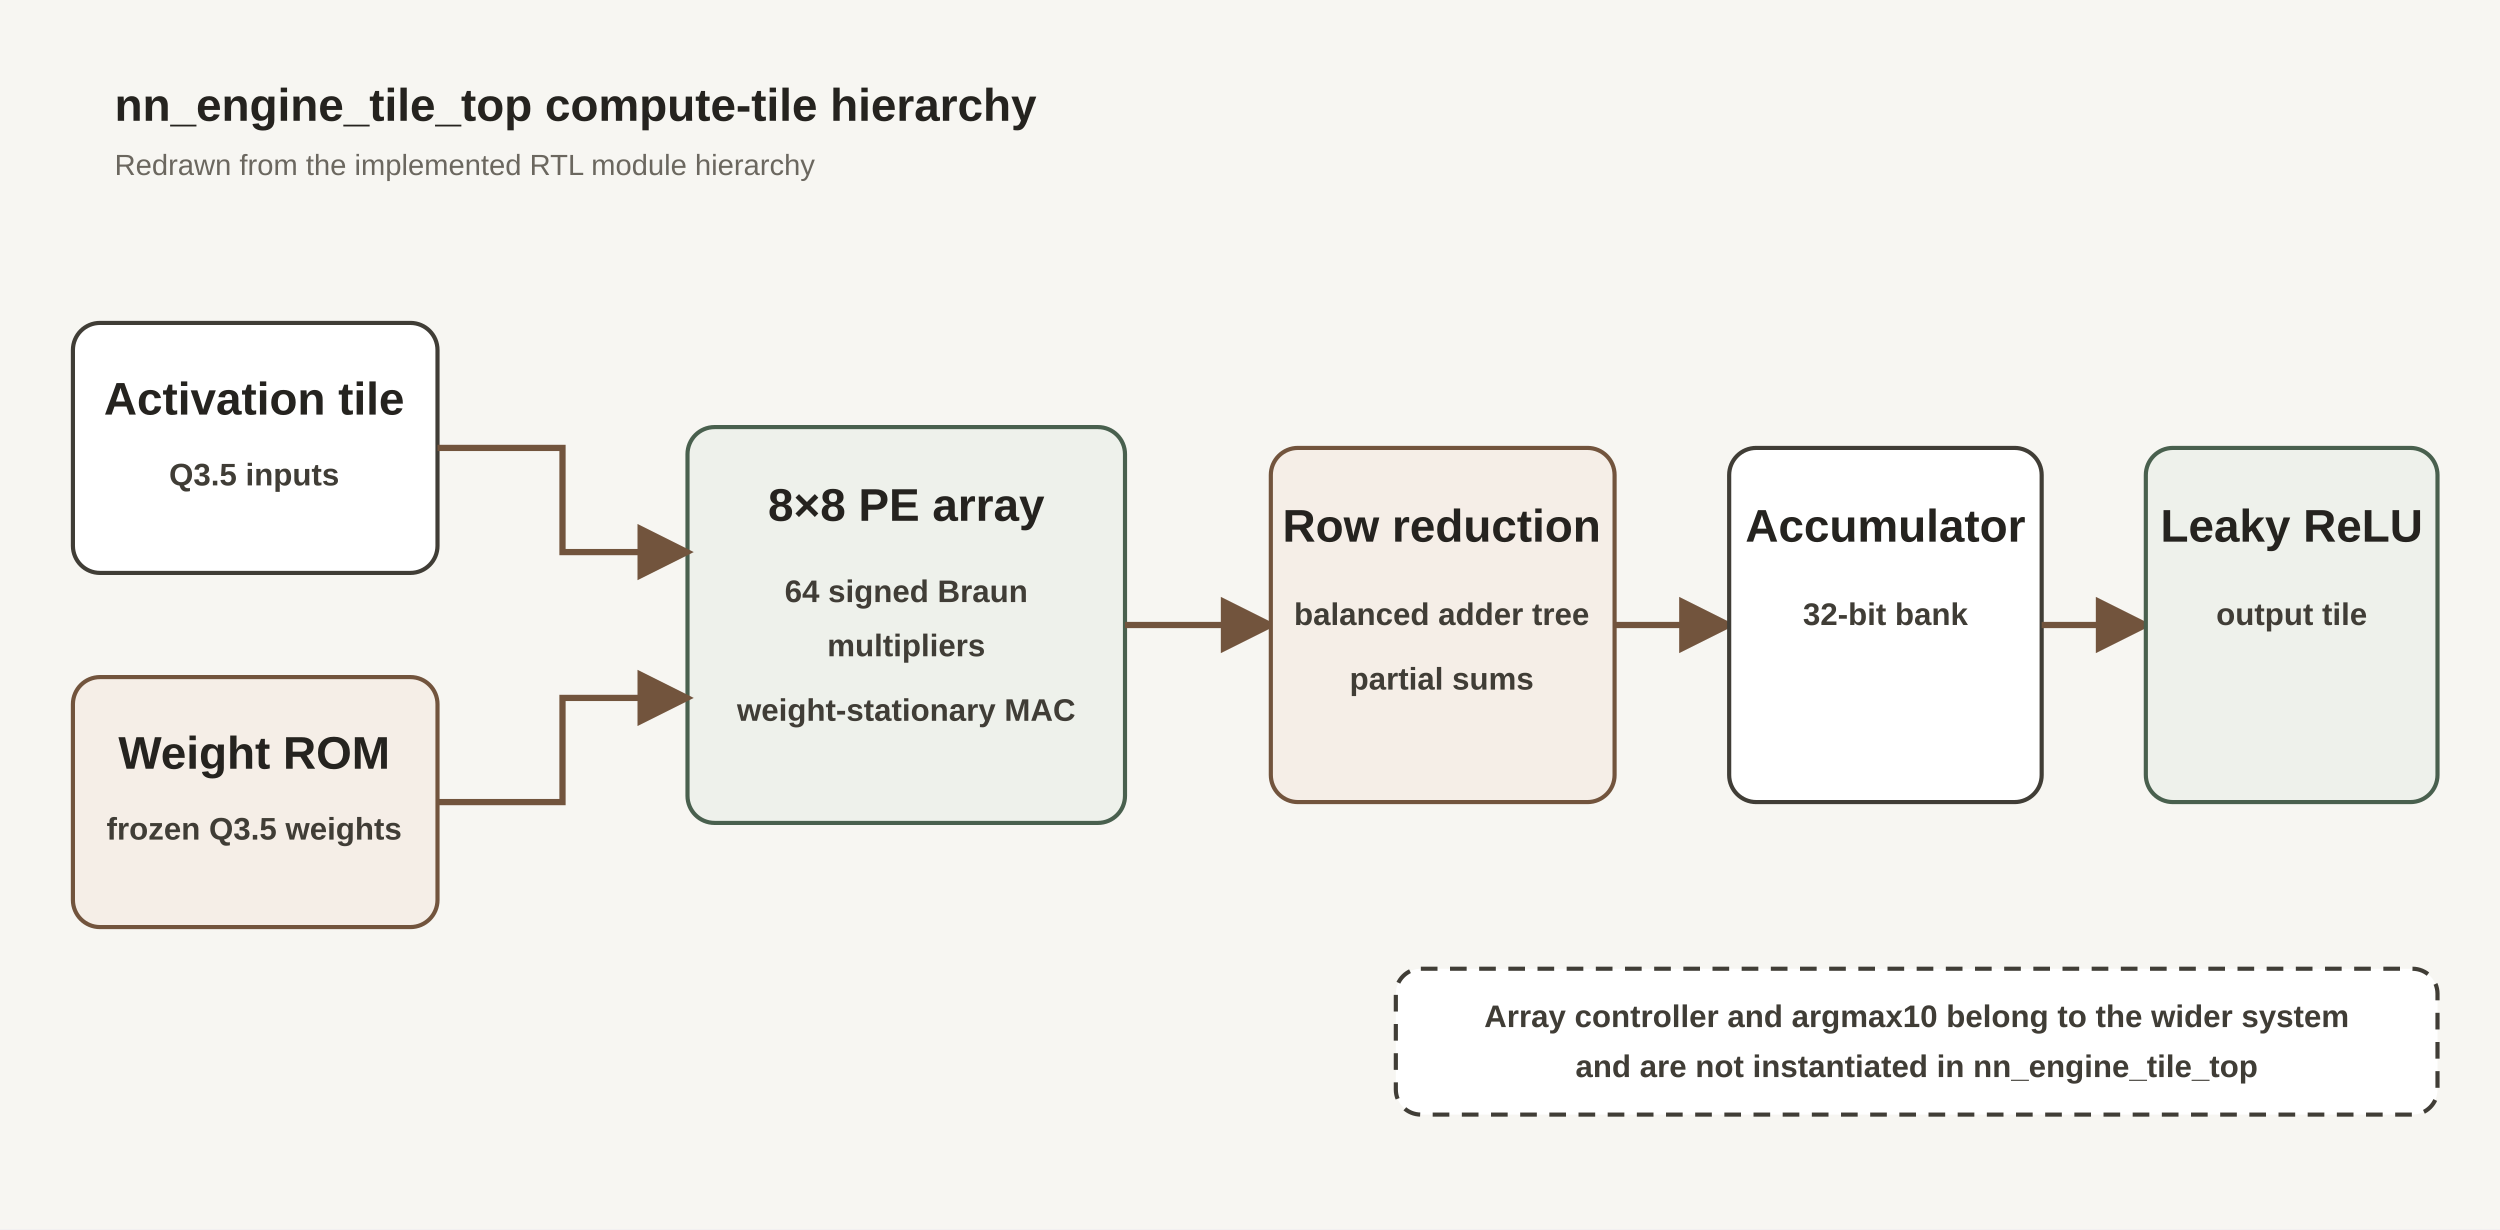
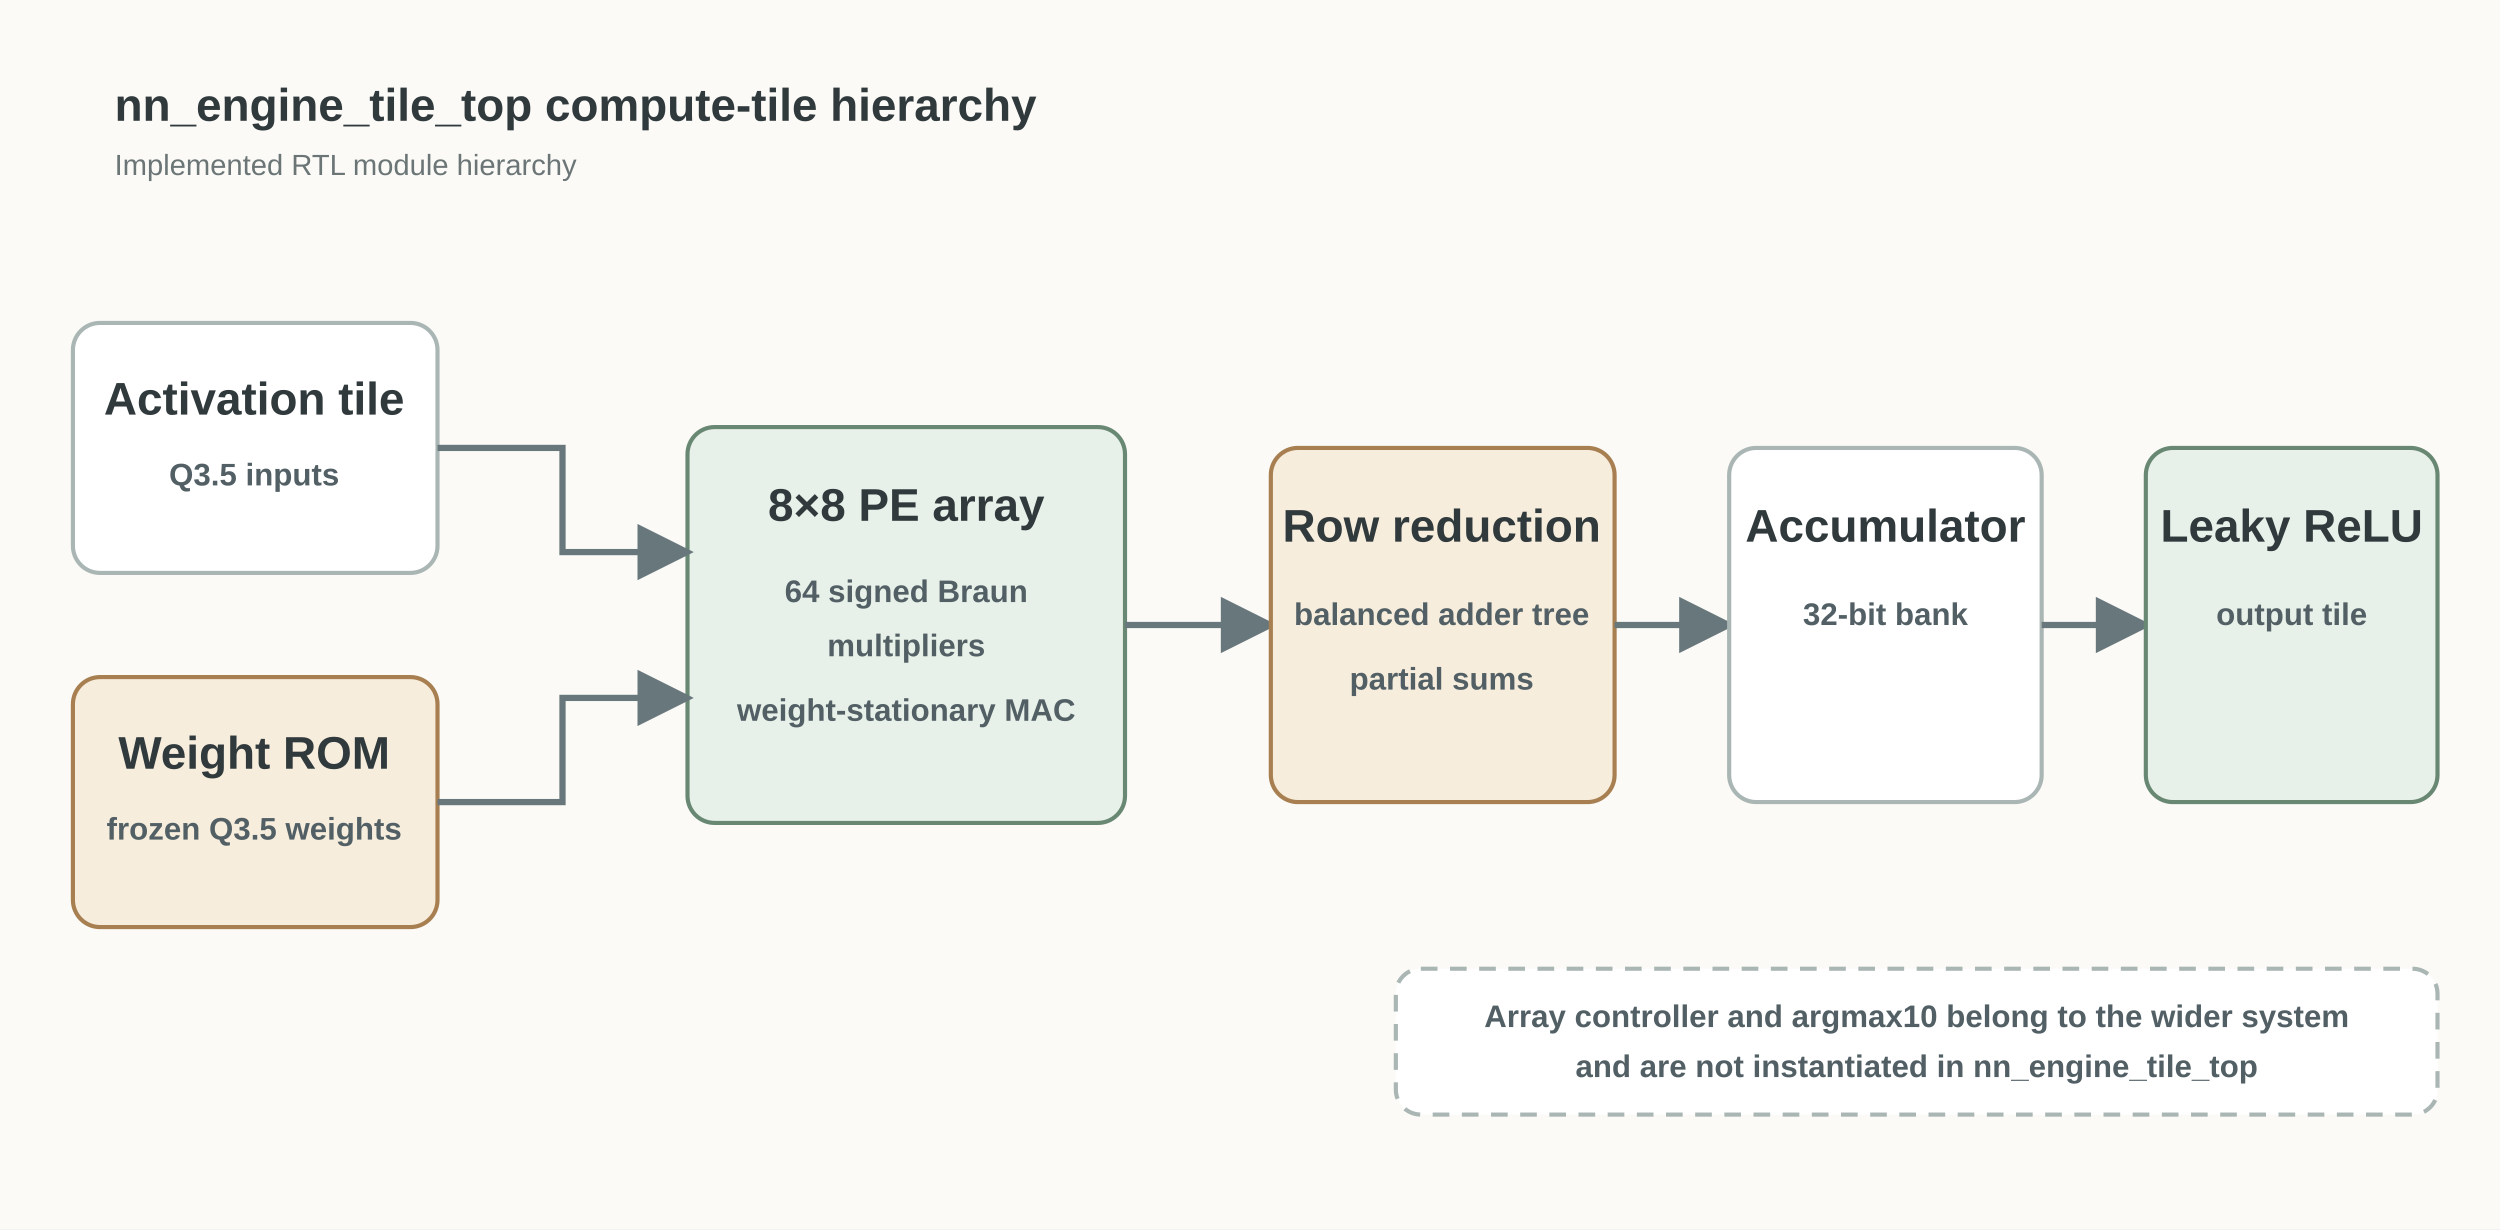
<svg xmlns="http://www.w3.org/2000/svg" width="1200" height="590" viewBox="0 0 1200 590" role="img" aria-labelledby="t d">
  <defs>
    <marker id="a" markerWidth="9" markerHeight="9" refX="8" refY="4.5" orient="auto">
-       <path d="M0 0L9 4.5 0 9Z" fill="#72543d" />
+       <path d="M0 0L9 4.5 0 9Z" fill="#68777B" />
    </marker>
-     <style>.b{fill:#fff;stroke:#403d36;stroke-width:2}.g{fill:#eef1eb;stroke:#49604e;stroke-width:2}.w{fill:#f5eee7;stroke:#72543d;stroke-width:2}.h{font:700 22px Arial;fill:#25231f}.s{font:600 15px Arial;fill:#403d36}.x{stroke:#72543d;stroke-width:3;fill:none;marker-end:url(#a)}.n{font:500 14px Arial;fill:#6b675f}</style>
+     <style>.b{fill:#fff;stroke:#AAB6B4;stroke-width:2}.g{fill:#E8F1E9;stroke:#698873;stroke-width:2}.w{fill:#F7EDDD;stroke:#A77F51;stroke-width:2}.h{font:700 22px Arial;fill:#30393C}.s{font:600 15px Arial;fill:#526065}.x{stroke:#68777B;stroke-width:3;fill:none;marker-end:url(#a)}.n{font:500 14px Arial;fill:#6B7576}</style>
  </defs>
-   <rect width="1200" height="590" fill="#f7f6f2" />
+   <rect width="1200" height="590" fill="#FBFAF7" />
  <text x="55" y="58" class="h">nn_engine_tile_top compute-tile hierarchy</text>
-   <text x="55" y="84" class="n">Redrawn from the implemented RTL module hierarchy</text>
+   <text x="55" y="84" class="n">Implemented RTL module hierarchy</text>
  <g transform="translate(35 155)">
    <rect class="b" width="175" height="120" rx="13" />
    <text class="h" x="87" y="44" text-anchor="middle">Activation tile</text>
    <text class="s" x="87" y="78" text-anchor="middle">Q3.5 inputs</text>
  </g>
  <g transform="translate(35 325)">
    <rect class="w" width="175" height="120" rx="13" />
    <text class="h" x="87" y="44" text-anchor="middle">Weight ROM</text>
    <text class="s" x="87" y="78" text-anchor="middle">frozen Q3.5 weights</text>
  </g>
  <g transform="translate(330 205)">
    <rect class="g" width="210" height="190" rx="13" />
    <text class="h" x="105" y="45" text-anchor="middle">8×8 PE array</text>
    <text class="s" x="105" y="84" text-anchor="middle">64 signed Braun</text>
    <text class="s" x="105" y="110" text-anchor="middle">multipliers</text>
    <text class="s" x="105" y="141" text-anchor="middle">weight-stationary MAC</text>
  </g>
  <path class="x" d="M210 215H270V265H330" />
  <path class="x" d="M210 385H270V335H330" />
  <path class="x" d="M540 300H610" />
  <g transform="translate(610 215)">
    <rect class="w" width="165" height="170" rx="13" />
    <text class="h" x="82" y="45" text-anchor="middle">Row reduction</text>
    <text class="s" x="82" y="85" text-anchor="middle">balanced adder tree</text>
    <text class="s" x="82" y="116" text-anchor="middle">partial sums</text>
  </g>
  <path class="x" d="M775 300H830" />
  <g transform="translate(830 215)">
    <rect class="b" width="150" height="170" rx="13" />
    <text class="h" x="75" y="45" text-anchor="middle">Accumulator</text>
    <text class="s" x="75" y="85" text-anchor="middle">32-bit bank</text>
  </g>
  <path class="x" d="M980 300H1030" />
  <g transform="translate(1030 215)">
    <rect class="g" width="140" height="170" rx="13" />
    <text class="h" x="70" y="45" text-anchor="middle">Leaky ReLU</text>
    <text class="s" x="70" y="85" text-anchor="middle">output tile</text>
  </g>
  <g transform="translate(670 465)">
    <rect class="b" width="500" height="70" rx="12" stroke-dasharray="8 6" />
    <text class="s" x="250" y="28" text-anchor="middle">Array controller and argmax10 belong to the wider system</text>
    <text class="s" x="250" y="52" text-anchor="middle">and are not instantiated in nn_engine_tile_top</text>
  </g>
</svg>
